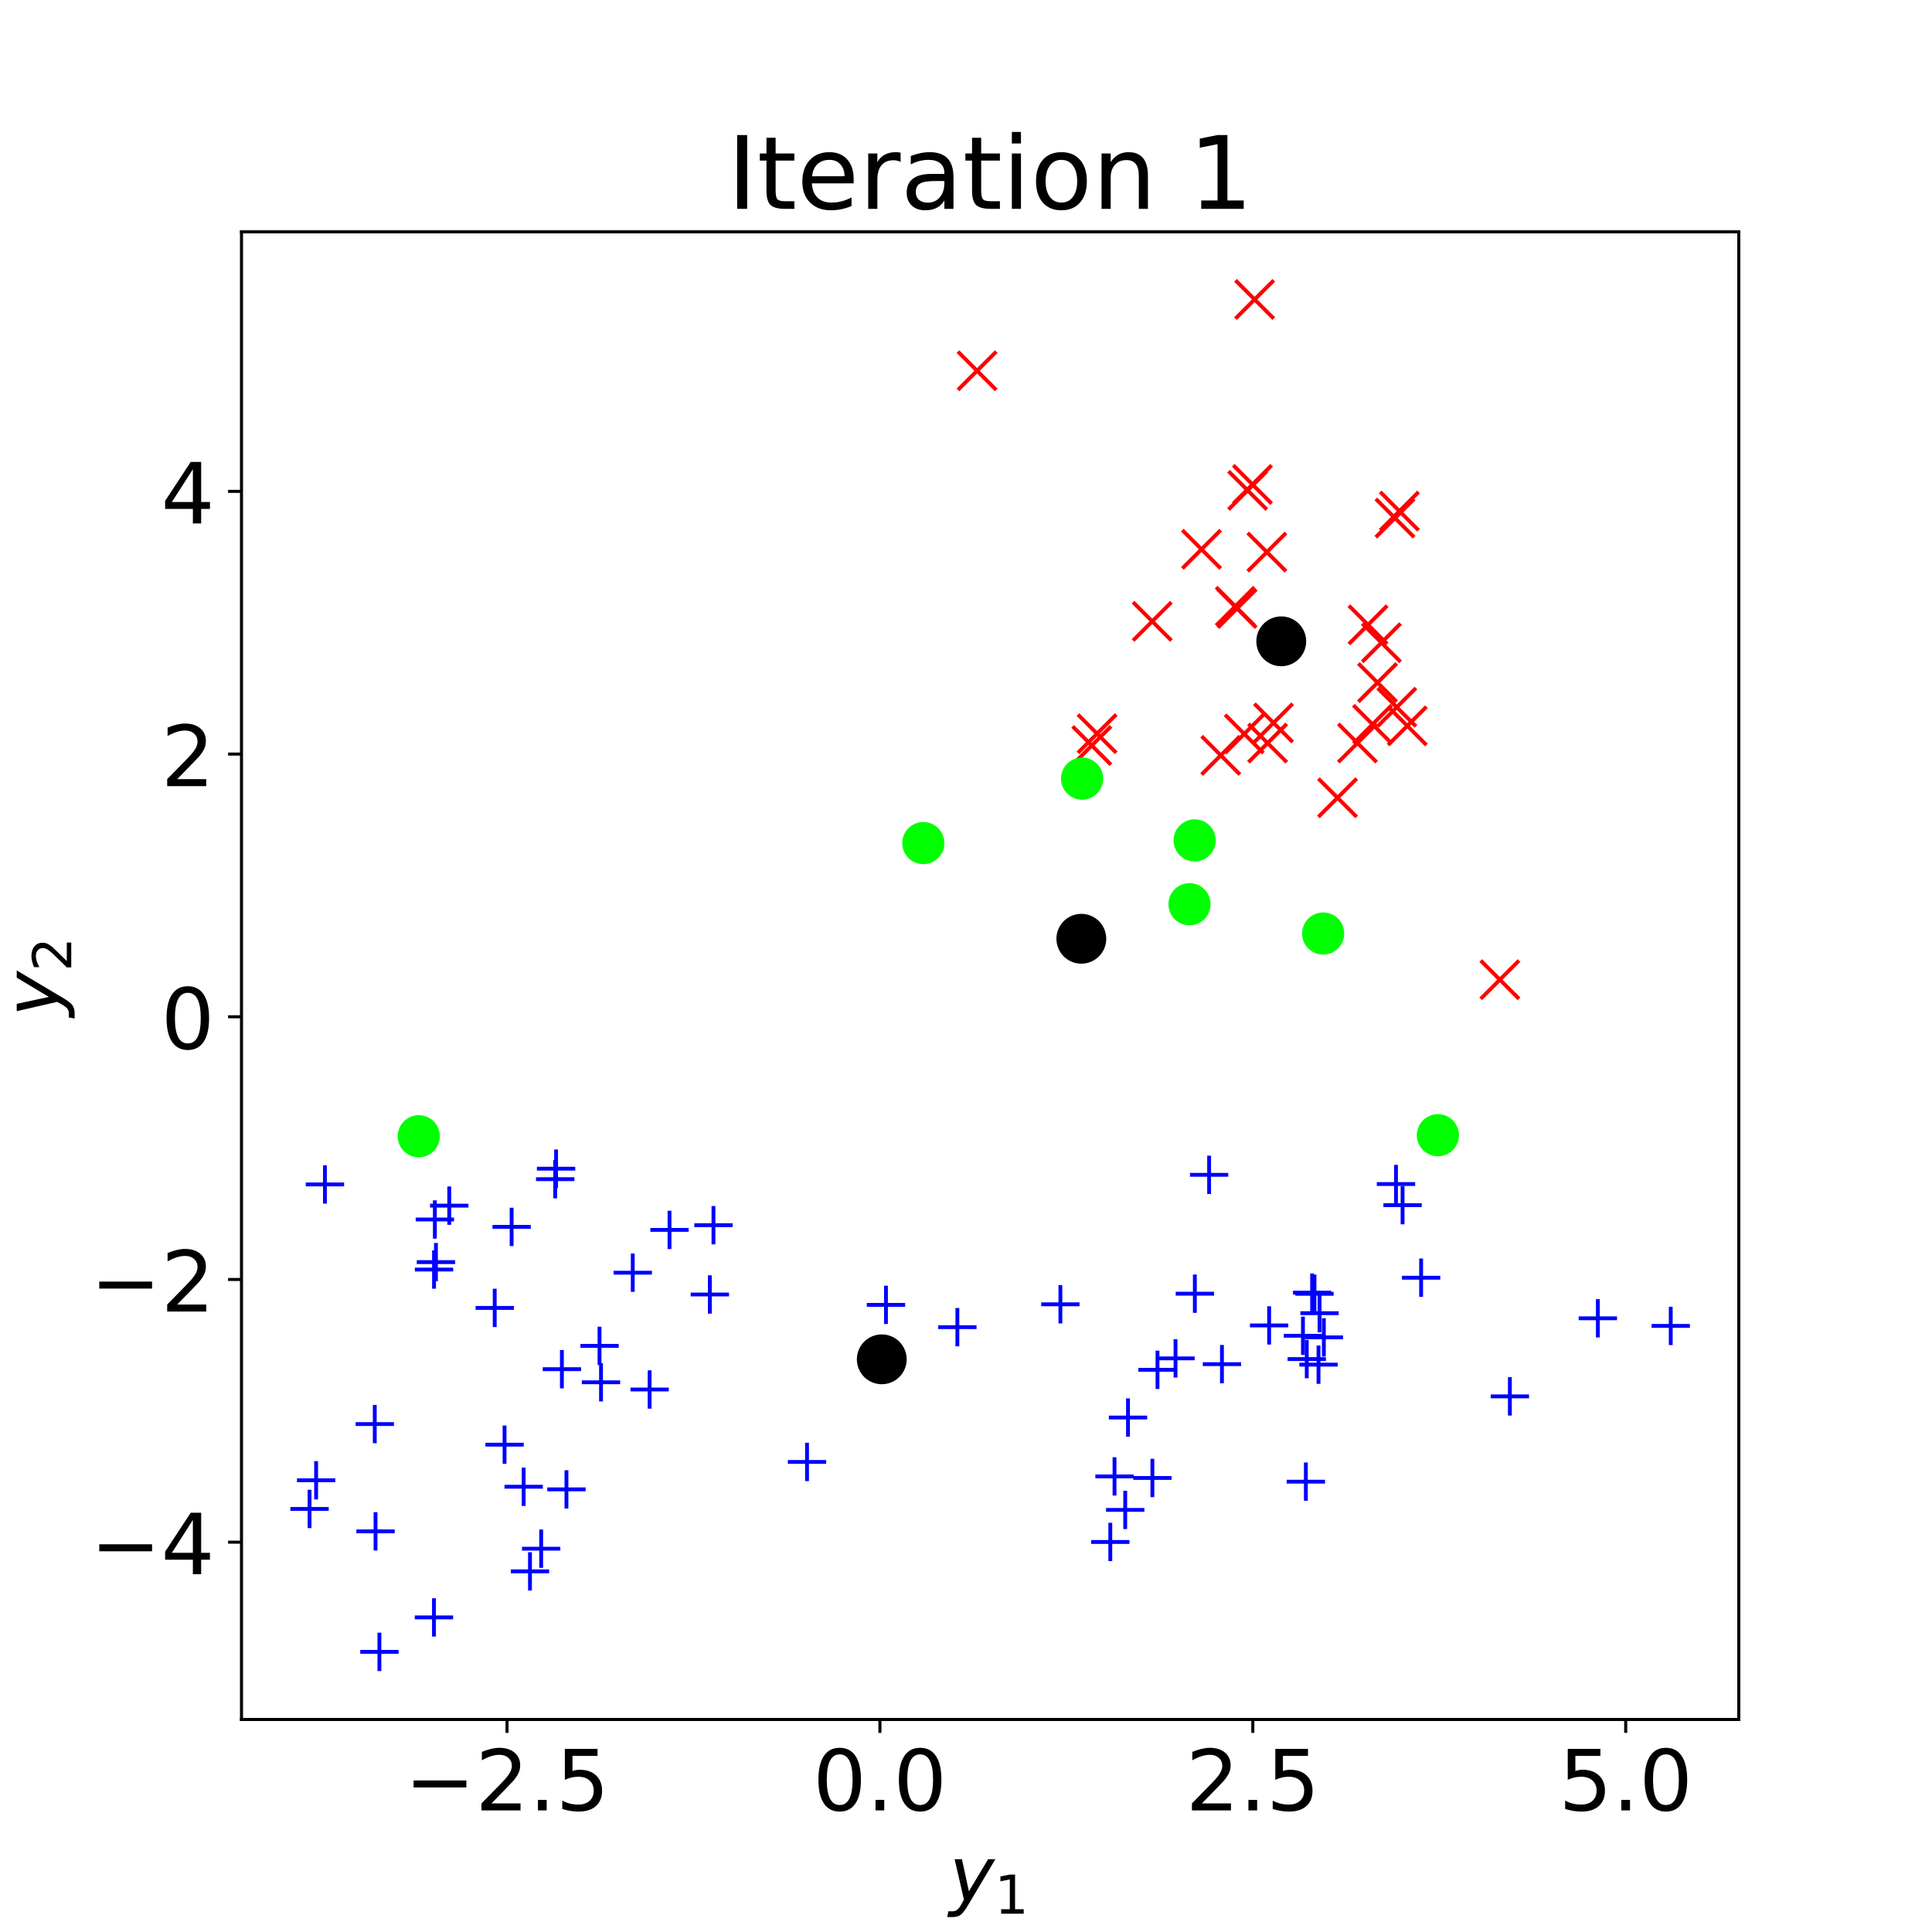
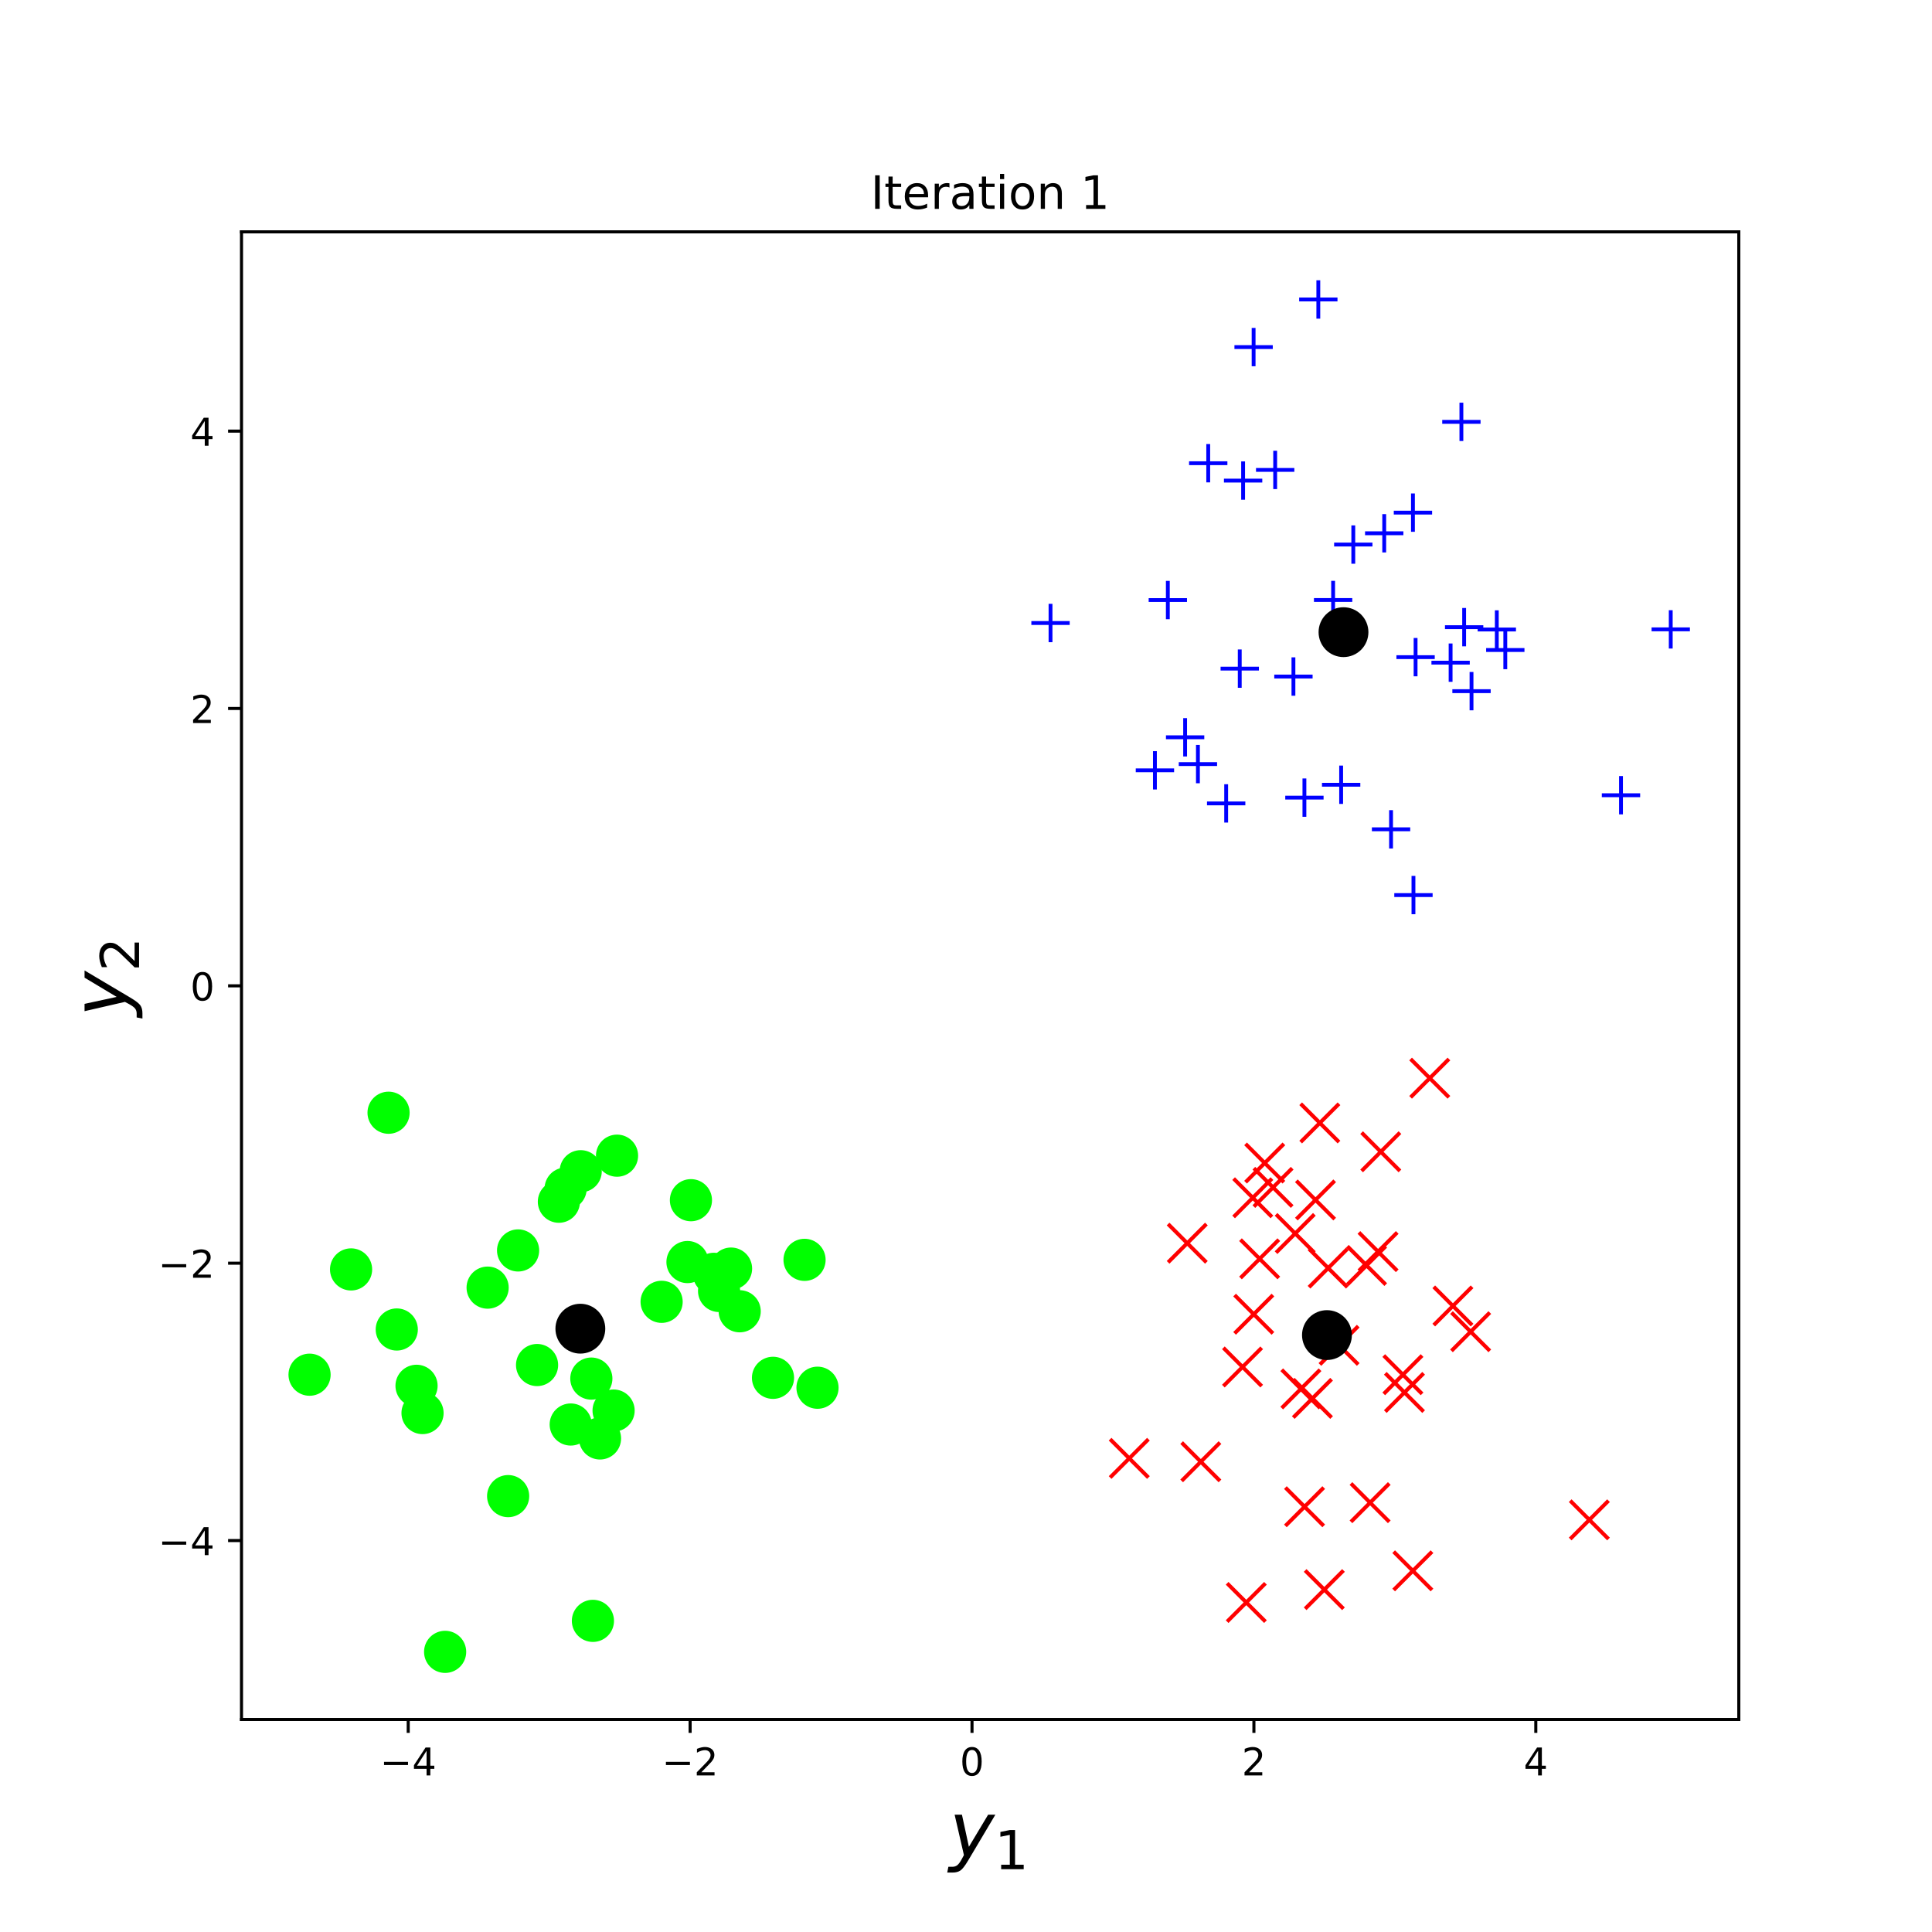
<svg xmlns="http://www.w3.org/2000/svg" xmlns:xlink="http://www.w3.org/1999/xlink" width="504pt" height="504pt" viewBox="0 0 504 504" version="1.1">
  <defs>
    <style type="text/css">*{stroke-linejoin: round; stroke-linecap: butt}</style>
  </defs>
  <g id="figure_1">
    <g id="patch_1">
      <path d="M 0 504  L 504 504  L 504 0  L 0 0  L 0 504  z " style="fill: none" />
    </g>
    <g id="axes_1">
      <g id="patch_2">
        <path d="M 63 448.56  L 453.6 448.56  L 453.6 60.48  L 63 60.48  L 63 448.56  z " style="fill: none" />
      </g>
      <g id="matplotlib.axis_1">
        <g id="xtick_1">
          <g id="line2d_1">
            <defs>
-               <path id="m97d12f0e7b" d="M 0 0  L 0 3.5  " style="stroke: #000000; stroke-width: 0.8" />
+               <path id="mcce4e4d93a" d="M 0 0  L 0 3.5  " style="stroke: #000000; stroke-width: 0.8" />
            </defs>
            <g>
-               <use xlink:href="#m97d12f0e7b" x="132.27" y="448.56" style="stroke: #000000; stroke-width: 0.8" />
+               <use xlink:href="#mcce4e4d93a" x="106.492" y="448.56" style="stroke: #000000; stroke-width: 0.8" />
            </g>
          </g>
          <g id="text_1">
-             <g transform="translate(105.5589 472.2766) scale(0.22 -0.22)">
+             <g transform="translate(99.12061 463.1584) scale(0.1 -0.1)">
              <defs>
                <path id="DejaVuSans-2212" d="M 678 2272  L 4684 2272  L 4684 1741  L 678 1741  L 678 2272  z " transform="scale(0.015625)" />
+                 <path id="DejaVuSans-34" d="M 2419 4116  L 825 1625  L 2419 1625  L 2419 4116  z M 2253 4666  L 3047 4666  L 3047 1625  L 3713 1625  L 3713 1100  L 3047 1100  L 3047 0  L 2419 0  L 2419 1100  L 313 1100  L 313 1709  L 2253 4666  z " transform="scale(0.015625)" />
+               </defs>
+               <use xlink:href="#DejaVuSans-2212" />
+               <use xlink:href="#DejaVuSans-34" x="83.789" />
+             </g>
+           </g>
+         </g>
+         <g id="xtick_2">
+           <g id="line2d_2">
+             <g>
+               <use xlink:href="#mcce4e4d93a" x="180.03" y="448.56" style="stroke: #000000; stroke-width: 0.8" />
+             </g>
+           </g>
+           <g id="text_2">
+             <g transform="translate(172.6587 463.1584) scale(0.1 -0.1)">
+               <defs>
                <path id="DejaVuSans-32" d="M 1228 531  L 3431 531  L 3431 0  L 469 0  L 469 531  Q 828 903 1448 1529  Q 2069 2156 2228 2338  Q 2531 2678 2651 2914  Q 2772 3150 2772 3378  Q 2772 3750 2511 3984  Q 2250 4219 1831 4219  Q 1534 4219 1204 4116  Q 875 4013 500 3803  L 500 4441  Q 881 4594 1212 4672  Q 1544 4750 1819 4750  Q 2544 4750 2975 4387  Q 3406 4025 3406 3419  Q 3406 3131 3298 2873  Q 3191 2616 2906 2266  Q 2828 2175 2409 1742  Q 1991 1309 1228 531  z " transform="scale(0.015625)" />
-                 <path id="DejaVuSans-2e" d="M 684 794  L 1344 794  L 1344 0  L 684 0  L 684 794  z " transform="scale(0.015625)" />
-                 <path id="DejaVuSans-35" d="M 691 4666  L 3169 4666  L 3169 4134  L 1269 4134  L 1269 2991  Q 1406 3038 1543 3061  Q 1681 3084 1819 3084  Q 2600 3084 3056 2656  Q 3513 2228 3513 1497  Q 3513 744 3044 326  Q 2575 -91 1722 -91  Q 1428 -91 1123 -41  Q 819 9 494 109  L 494 744  Q 775 591 1075 516  Q 1375 441 1709 441  Q 2250 441 2565 725  Q 2881 1009 2881 1497  Q 2881 1984 2565 2268  Q 2250 2553 1709 2553  Q 1456 2553 1204 2497  Q 953 2441 691 2322  L 691 4666  z " transform="scale(0.015625)" />
              </defs>
              <use xlink:href="#DejaVuSans-2212" />
              <use xlink:href="#DejaVuSans-32" x="83.789" />
-               <use xlink:href="#DejaVuSans-2e" x="147.412" />
-               <use xlink:href="#DejaVuSans-35" x="179.199" />
-             </g>
-           </g>
-         </g>
-         <g id="xtick_2">
-           <g id="line2d_2">
-             <g>
-               <use xlink:href="#m97d12f0e7b" x="229.545" y="448.56" style="stroke: #000000; stroke-width: 0.8" />
-             </g>
-           </g>
-           <g id="text_2">
-             <g transform="translate(212.052 472.2766) scale(0.22 -0.22)">
+             </g>
+           </g>
+         </g>
+         <g id="xtick_3">
+           <g id="line2d_3">
+             <g>
+               <use xlink:href="#mcce4e4d93a" x="253.568" y="448.56" style="stroke: #000000; stroke-width: 0.8" />
+             </g>
+           </g>
+           <g id="text_3">
+             <g transform="translate(250.3866 463.1584) scale(0.1 -0.1)">
              <defs>
                <path id="DejaVuSans-30" d="M 2034 4250  Q 1547 4250 1301 3770  Q 1056 3291 1056 2328  Q 1056 1369 1301 889  Q 1547 409 2034 409  Q 2525 409 2770 889  Q 3016 1369 3016 2328  Q 3016 3291 2770 3770  Q 2525 4250 2034 4250  z M 2034 4750  Q 2819 4750 3233 4129  Q 3647 3509 3647 2328  Q 3647 1150 3233 529  Q 2819 -91 2034 -91  Q 1250 -91 836 529  Q 422 1150 422 2328  Q 422 3509 836 4129  Q 1250 4750 2034 4750  z " transform="scale(0.015625)" />
              </defs>
              <use xlink:href="#DejaVuSans-30" />
-               <use xlink:href="#DejaVuSans-2e" x="63.623" />
-               <use xlink:href="#DejaVuSans-30" x="95.41" />
-             </g>
-           </g>
-         </g>
-         <g id="xtick_3">
-           <g id="line2d_3">
-             <g>
-               <use xlink:href="#m97d12f0e7b" x="326.821" y="448.56" style="stroke: #000000; stroke-width: 0.8" />
-             </g>
-           </g>
-           <g id="text_3">
-             <g transform="translate(309.3275 472.2766) scale(0.22 -0.22)">
-               <use xlink:href="#DejaVuSans-32" />
-               <use xlink:href="#DejaVuSans-2e" x="63.623" />
-               <use xlink:href="#DejaVuSans-35" x="95.41" />
            </g>
          </g>
        </g>
        <g id="xtick_4">
          <g id="line2d_4">
            <g>
-               <use xlink:href="#m97d12f0e7b" x="424.096" y="448.56" style="stroke: #000000; stroke-width: 0.8" />
+               <use xlink:href="#mcce4e4d93a" x="327.106" y="448.56" style="stroke: #000000; stroke-width: 0.8" />
            </g>
          </g>
          <g id="text_4">
-             <g transform="translate(406.603 472.2766) scale(0.22 -0.22)">
-               <use xlink:href="#DejaVuSans-35" />
-               <use xlink:href="#DejaVuSans-2e" x="63.623" />
-               <use xlink:href="#DejaVuSans-30" x="95.41" />
-             </g>
-           </g>
-         </g>
-         <g id="text_5">
-           <g transform="translate(247.6 496.0081) scale(0.2 -0.2)">
+             <g transform="translate(323.9247 463.1584) scale(0.1 -0.1)">
+               <use xlink:href="#DejaVuSans-32" />
+             </g>
+           </g>
+         </g>
+         <g id="xtick_5">
+           <g id="line2d_5">
+             <g>
+               <use xlink:href="#mcce4e4d93a" x="400.644" y="448.56" style="stroke: #000000; stroke-width: 0.8" />
+             </g>
+           </g>
+           <g id="text_5">
+             <g transform="translate(397.4627 463.1584) scale(0.1 -0.1)">
+               <use xlink:href="#DejaVuSans-34" />
+             </g>
+           </g>
+         </g>
+         <g id="text_6">
+           <g transform="translate(247.6 484.3944) scale(0.2 -0.2)">
            <defs>
              <path id="DejaVuSans-Oblique-79" d="M 1588 -325  Q 1188 -997 936 -1164  Q 684 -1331 294 -1331  L -159 -1331  L -63 -850  L 269 -850  Q 509 -850 678 -719  Q 847 -588 1056 -206  L 1234 128  L 459 3500  L 1069 3500  L 1650 819  L 3256 3500  L 3859 3500  L 1588 -325  z " transform="scale(0.015625)" />
              <path id="DejaVuSans-31" d="M 794 531  L 1825 531  L 1825 4091  L 703 3866  L 703 4441  L 1819 4666  L 2450 4666  L 2450 531  L 3481 531  L 3481 0  L 794 0  L 794 531  z " transform="scale(0.015625)" />
            </defs>
            <use xlink:href="#DejaVuSans-Oblique-79" transform="translate(0 0.3125)" />
            <use xlink:href="#DejaVuSans-31" transform="translate(59.17969 -16.09375) scale(0.7)" />
          </g>
        </g>
      </g>
      <g id="matplotlib.axis_2">
        <g id="ytick_1">
-           <g id="line2d_5">
+           <g id="line2d_6">
            <defs>
-               <path id="m669b998051" d="M 0 0  L -3.5 0  " style="stroke: #000000; stroke-width: 0.8" />
+               <path id="m4971868cb0" d="M 0 0  L -3.5 0  " style="stroke: #000000; stroke-width: 0.8" />
            </defs>
            <g>
-               <use xlink:href="#m669b998051" x="63" y="402.308" style="stroke: #000000; stroke-width: 0.8" />
-             </g>
-           </g>
-           <g id="text_6">
-             <g transform="translate(23.56719 410.6658) scale(0.22 -0.22)">
-               <defs>
-                 <path id="DejaVuSans-34" d="M 2419 4116  L 825 1625  L 2419 1625  L 2419 4116  z M 2253 4666  L 3047 4666  L 3047 1625  L 3713 1625  L 3713 1100  L 3047 1100  L 3047 0  L 2419 0  L 2419 1100  L 313 1100  L 313 1709  L 2253 4666  z " transform="scale(0.015625)" />
-               </defs>
+               <use xlink:href="#m4971868cb0" x="63" y="401.885" style="stroke: #000000; stroke-width: 0.8" />
+             </g>
+           </g>
+           <g id="text_7">
+             <g transform="translate(41.25781 405.6845) scale(0.1 -0.1)">
              <use xlink:href="#DejaVuSans-2212" />
              <use xlink:href="#DejaVuSans-34" x="83.789" />
            </g>
          </g>
        </g>
        <g id="ytick_2">
-           <g id="line2d_6">
-             <g>
-               <use xlink:href="#m669b998051" x="63" y="333.777" style="stroke: #000000; stroke-width: 0.8" />
-             </g>
-           </g>
-           <g id="text_7">
-             <g transform="translate(23.56719 342.1357) scale(0.22 -0.22)">
+           <g id="line2d_7">
+             <g>
+               <use xlink:href="#m4971868cb0" x="63" y="329.53" style="stroke: #000000; stroke-width: 0.8" />
+             </g>
+           </g>
+           <g id="text_8">
+             <g transform="translate(41.25781 333.3295) scale(0.1 -0.1)">
              <use xlink:href="#DejaVuSans-2212" />
              <use xlink:href="#DejaVuSans-32" x="83.789" />
            </g>
          </g>
        </g>
        <g id="ytick_3">
-           <g id="line2d_7">
-             <g>
-               <use xlink:href="#m669b998051" x="63" y="265.247" style="stroke: #000000; stroke-width: 0.8" />
-             </g>
-           </g>
-           <g id="text_8">
-             <g transform="translate(42.0025 273.6055) scale(0.22 -0.22)">
+           <g id="line2d_8">
+             <g>
+               <use xlink:href="#m4971868cb0" x="63" y="257.175" style="stroke: #000000; stroke-width: 0.8" />
+             </g>
+           </g>
+           <g id="text_9">
+             <g transform="translate(49.6375 260.9744) scale(0.1 -0.1)">
              <use xlink:href="#DejaVuSans-30" />
            </g>
          </g>
        </g>
        <g id="ytick_4">
-           <g id="line2d_8">
-             <g>
-               <use xlink:href="#m669b998051" x="63" y="196.717" style="stroke: #000000; stroke-width: 0.8" />
-             </g>
-           </g>
-           <g id="text_9">
-             <g transform="translate(42.0025 205.0753) scale(0.22 -0.22)">
+           <g id="line2d_9">
+             <g>
+               <use xlink:href="#m4971868cb0" x="63" y="184.82" style="stroke: #000000; stroke-width: 0.8" />
+             </g>
+           </g>
+           <g id="text_10">
+             <g transform="translate(49.6375 188.6193) scale(0.1 -0.1)">
              <use xlink:href="#DejaVuSans-32" />
            </g>
          </g>
        </g>
        <g id="ytick_5">
-           <g id="line2d_9">
-             <g>
-               <use xlink:href="#m669b998051" x="63" y="128.187" style="stroke: #000000; stroke-width: 0.8" />
-             </g>
-           </g>
-           <g id="text_10">
-             <g transform="translate(42.0025 136.5451) scale(0.22 -0.22)">
+           <g id="line2d_10">
+             <g>
+               <use xlink:href="#m4971868cb0" x="63" y="112.465" style="stroke: #000000; stroke-width: 0.8" />
+             </g>
+           </g>
+           <g id="text_11">
+             <g transform="translate(49.6375 116.2642) scale(0.1 -0.1)">
              <use xlink:href="#DejaVuSans-34" />
            </g>
          </g>
        </g>
-         <g id="text_11">
-           <g transform="translate(15.36719 265.22) rotate(-90) scale(0.2 -0.2)">
+         <g id="text_12">
+           <g transform="translate(33.05781 265.22) rotate(-90) scale(0.2 -0.2)">
            <use xlink:href="#DejaVuSans-Oblique-79" transform="translate(0 0.3125)" />
            <use xlink:href="#DejaVuSans-32" transform="translate(59.17969 -16.09375) scale(0.7)" />
          </g>
        </g>
      </g>
-       <g id="line2d_10">
-         <defs>
-           <path id="mf53e0ed560" d="M -5 5  L 5 -5  M -5 -5  L 5 5  " style="stroke: #ff0000" />
-         </defs>
-         <g clip-path="url(#p66d4f8794f)">
-           <use xlink:href="#mf53e0ed560" x="318.463" y="197.049" style="fill: #ff0000; stroke: #ff0000" />
-           <use xlink:href="#mf53e0ed560" x="356.879" y="162.999" style="fill: #ff0000; stroke: #ff0000" />
-           <use xlink:href="#mf53e0ed560" x="284.814" y="194.484" style="fill: #ff0000; stroke: #ff0000" />
-           <use xlink:href="#mf53e0ed560" x="286.198" y="191.396" style="fill: #ff0000; stroke: #ff0000" />
-           <use xlink:href="#mf53e0ed560" x="359.356" y="178.076" style="fill: #ff0000; stroke: #ff0000" />
-           <use xlink:href="#mf53e0ed560" x="330.485" y="144.023" style="fill: #ff0000; stroke: #ff0000" />
-           <use xlink:href="#mf53e0ed560" x="322.719" y="158.737" style="fill: #ff0000; stroke: #ff0000" />
-           <use xlink:href="#mf53e0ed560" x="364.378" y="184.489" style="fill: #ff0000; stroke: #ff0000" />
-           <use xlink:href="#mf53e0ed560" x="358.052" y="188.967" style="fill: #ff0000; stroke: #ff0000" />
-           <use xlink:href="#mf53e0ed560" x="360.37" y="167.666" style="fill: #ff0000; stroke: #ff0000" />
-           <use xlink:href="#mf53e0ed560" x="322.243" y="158.167" style="fill: #ff0000; stroke: #ff0000" />
-           <use xlink:href="#mf53e0ed560" x="365.061" y="133.333" style="fill: #ff0000; stroke: #ff0000" />
-           <use xlink:href="#mf53e0ed560" x="330.679" y="193.844" style="fill: #ff0000; stroke: #ff0000" />
-           <use xlink:href="#mf53e0ed560" x="326.725" y="126.376" style="fill: #ff0000; stroke: #ff0000" />
-           <use xlink:href="#mf53e0ed560" x="313.434" y="143.299" style="fill: #ff0000; stroke: #ff0000" />
-           <use xlink:href="#mf53e0ed560" x="300.586" y="162.092" style="fill: #ff0000; stroke: #ff0000" />
-           <use xlink:href="#mf53e0ed560" x="324.589" y="191.451" style="fill: #ff0000; stroke: #ff0000" />
-           <use xlink:href="#mf53e0ed560" x="348.923" y="208.111" style="fill: #ff0000; stroke: #ff0000" />
-           <use xlink:href="#mf53e0ed560" x="354.122" y="193.831" style="fill: #ff0000; stroke: #ff0000" />
-           <use xlink:href="#mf53e0ed560" x="327.291" y="78.12" style="fill: #ff0000; stroke: #ff0000" />
-           <use xlink:href="#mf53e0ed560" x="325.473" y="127.928" style="fill: #ff0000; stroke: #ff0000" />
-           <use xlink:href="#mf53e0ed560" x="332.223" y="188.58" style="fill: #ff0000; stroke: #ff0000" />
-           <use xlink:href="#mf53e0ed560" x="367.116" y="189.36" style="fill: #ff0000; stroke: #ff0000" />
-           <use xlink:href="#mf53e0ed560" x="254.895" y="96.731" style="fill: #ff0000; stroke: #ff0000" />
-           <use xlink:href="#mf53e0ed560" x="363.904" y="135.144" style="fill: #ff0000; stroke: #ff0000" />
-           <use xlink:href="#mf53e0ed560" x="391.27" y="255.572" style="fill: #ff0000; stroke: #ff0000" />
-         </g>
-       </g>
      <g id="line2d_11">
        <defs>
-           <path id="m5ec6a27084" d="M 0 5  C 1.326 5 2.598 4.473 3.536 3.536  C 4.473 2.598 5 1.326 5 0  C 5 -1.326 4.473 -2.598 3.536 -3.536  C 2.598 -4.473 1.326 -5 0 -5  C -1.326 -5 -2.598 -4.473 -3.536 -3.536  C -4.473 -2.598 -5 -1.326 -5 0  C -5 1.326 -4.473 2.598 -3.536 3.536  C -2.598 4.473 -1.326 5 0 5  z " style="stroke: #00ff00" />
+           <path id="m0f89c8d850" d="M -5 5  L 5 -5  M -5 -5  L 5 5  " style="stroke: #ff0000" />
        </defs>
-         <g clip-path="url(#p66d4f8794f)">
-           <use xlink:href="#m5ec6a27084" x="240.861" y="219.935" style="fill: #00ff00; stroke: #00ff00" />
-           <use xlink:href="#m5ec6a27084" x="282.285" y="203.123" style="fill: #00ff00; stroke: #00ff00" />
-           <use xlink:href="#m5ec6a27084" x="311.647" y="219.236" style="fill: #00ff00; stroke: #00ff00" />
-           <use xlink:href="#m5ec6a27084" x="310.309" y="235.885" style="fill: #00ff00; stroke: #00ff00" />
-           <use xlink:href="#m5ec6a27084" x="345.171" y="243.53" style="fill: #00ff00; stroke: #00ff00" />
-           <use xlink:href="#m5ec6a27084" x="109.244" y="296.411" style="fill: #00ff00; stroke: #00ff00" />
-           <use xlink:href="#m5ec6a27084" x="375.102" y="296.145" style="fill: #00ff00; stroke: #00ff00" />
+         <g clip-path="url(#pffaa8b0728)">
+           <use xlink:href="#m0f89c8d850" x="343.177" y="313.03" style="fill: #ff0000; stroke: #ff0000" />
+           <use xlink:href="#m0f89c8d850" x="329.929" y="303.399" style="fill: #ff0000; stroke: #ff0000" />
+           <use xlink:href="#m0f89c8d850" x="359.493" y="326.508" style="fill: #ff0000; stroke: #ff0000" />
+           <use xlink:href="#m0f89c8d850" x="326.811" y="312.461" style="fill: #ff0000; stroke: #ff0000" />
+           <use xlink:href="#m0f89c8d850" x="327.068" y="342.84" style="fill: #ff0000; stroke: #ff0000" />
+           <use xlink:href="#m0f89c8d850" x="349.322" y="350.949" style="fill: #ff0000; stroke: #ff0000" />
+           <use xlink:href="#m0f89c8d850" x="328.606" y="328.388" style="fill: #ff0000; stroke: #ff0000" />
+           <use xlink:href="#m0f89c8d850" x="372.982" y="281.261" style="fill: #ff0000; stroke: #ff0000" />
+           <use xlink:href="#m0f89c8d850" x="342.373" y="364.794" style="fill: #ff0000; stroke: #ff0000" />
+           <use xlink:href="#m0f89c8d850" x="357.422" y="392.001" style="fill: #ff0000; stroke: #ff0000" />
+           <use xlink:href="#m0f89c8d850" x="294.593" y="380.44" style="fill: #ff0000; stroke: #ff0000" />
+           <use xlink:href="#m0f89c8d850" x="337.881" y="321.783" style="fill: #ff0000; stroke: #ff0000" />
+           <use xlink:href="#m0f89c8d850" x="366.382" y="363.246" style="fill: #ff0000; stroke: #ff0000" />
+           <use xlink:href="#m0f89c8d850" x="313.257" y="381.326" style="fill: #ff0000; stroke: #ff0000" />
+           <use xlink:href="#m0f89c8d850" x="339.362" y="362.32" style="fill: #ff0000; stroke: #ff0000" />
+           <use xlink:href="#m0f89c8d850" x="325.119" y="418.034" style="fill: #ff0000; stroke: #ff0000" />
+           <use xlink:href="#m0f89c8d850" x="345.472" y="414.684" style="fill: #ff0000; stroke: #ff0000" />
+           <use xlink:href="#m0f89c8d850" x="309.716" y="324.311" style="fill: #ff0000; stroke: #ff0000" />
+           <use xlink:href="#m0f89c8d850" x="332.092" y="309.755" style="fill: #ff0000; stroke: #ff0000" />
+           <use xlink:href="#m0f89c8d850" x="344.304" y="292.938" style="fill: #ff0000; stroke: #ff0000" />
+           <use xlink:href="#m0f89c8d850" x="346.483" y="330.8" style="fill: #ff0000; stroke: #ff0000" />
+           <use xlink:href="#m0f89c8d850" x="324.14" y="356.599" style="fill: #ff0000; stroke: #ff0000" />
+           <use xlink:href="#m0f89c8d850" x="368.564" y="409.783" style="fill: #ff0000; stroke: #ff0000" />
+           <use xlink:href="#m0f89c8d850" x="383.646" y="347.402" style="fill: #ff0000; stroke: #ff0000" />
+           <use xlink:href="#m0f89c8d850" x="414.615" y="396.48" style="fill: #ff0000; stroke: #ff0000" />
+           <use xlink:href="#m0f89c8d850" x="356.493" y="330.116" style="fill: #ff0000; stroke: #ff0000" />
+           <use xlink:href="#m0f89c8d850" x="340.318" y="393.059" style="fill: #ff0000; stroke: #ff0000" />
+           <use xlink:href="#m0f89c8d850" x="365.976" y="358.621" style="fill: #ff0000; stroke: #ff0000" />
+           <use xlink:href="#m0f89c8d850" x="360.205" y="300.464" style="fill: #ff0000; stroke: #ff0000" />
+           <use xlink:href="#m0f89c8d850" x="379.021" y="340.682" style="fill: #ff0000; stroke: #ff0000" />
        </g>
      </g>
      <g id="line2d_12">
        <defs>
-           <path id="me3380a26dc" d="M -5 0  L 5 0  M 0 5  L 0 -5  " style="stroke: #0000ff" />
+           <path id="mdd913043ce" d="M 0 5  C 1.326 5 2.598 4.473 3.536 3.536  C 4.473 2.598 5 1.326 5 0  C 5 -1.326 4.473 -2.598 3.536 -3.536  C 2.598 -4.473 1.326 -5 0 -5  C -1.326 -5 -2.598 -4.473 -3.536 -3.536  C -4.473 -2.598 -5 -1.326 -5 0  C -5 1.326 -4.473 2.598 -3.536 3.536  C -2.598 4.473 -1.326 5 0 5  z " style="stroke: #00ff00" />
        </defs>
-         <g clip-path="url(#p66d4f8794f)">
-           <use xlink:href="#me3380a26dc" x="141.175" y="404.009" style="fill: #0000ff; stroke: #0000ff" />
-           <use xlink:href="#me3380a26dc" x="185.18" y="337.697" style="fill: #0000ff; stroke: #0000ff" />
-           <use xlink:href="#me3380a26dc" x="82.467" y="386.156" style="fill: #0000ff; stroke: #0000ff" />
-           <use xlink:href="#me3380a26dc" x="113.224" y="331.185" style="fill: #0000ff; stroke: #0000ff" />
-           <use xlink:href="#me3380a26dc" x="174.656" y="320.843" style="fill: #0000ff; stroke: #0000ff" />
-           <use xlink:href="#me3380a26dc" x="113.443" y="318.122" style="fill: #0000ff; stroke: #0000ff" />
-           <use xlink:href="#me3380a26dc" x="145.065" y="304.87" style="fill: #0000ff; stroke: #0000ff" />
-           <use xlink:href="#me3380a26dc" x="165.065" y="332.01" style="fill: #0000ff; stroke: #0000ff" />
-           <use xlink:href="#me3380a26dc" x="131.624" y="376.873" style="fill: #0000ff; stroke: #0000ff" />
-           <use xlink:href="#me3380a26dc" x="133.468" y="320.054" style="fill: #0000ff; stroke: #0000ff" />
-           <use xlink:href="#me3380a26dc" x="156.788" y="360.593" style="fill: #0000ff; stroke: #0000ff" />
-           <use xlink:href="#me3380a26dc" x="80.755" y="393.636" style="fill: #0000ff; stroke: #0000ff" />
-           <use xlink:href="#me3380a26dc" x="136.605" y="387.845" style="fill: #0000ff; stroke: #0000ff" />
-           <use xlink:href="#me3380a26dc" x="129.058" y="341.194" style="fill: #0000ff; stroke: #0000ff" />
-           <use xlink:href="#me3380a26dc" x="156.4" y="351.098" style="fill: #0000ff; stroke: #0000ff" />
-           <use xlink:href="#me3380a26dc" x="144.836" y="307.607" style="fill: #0000ff; stroke: #0000ff" />
-           <use xlink:href="#me3380a26dc" x="138.257" y="409.915" style="fill: #0000ff; stroke: #0000ff" />
-           <use xlink:href="#me3380a26dc" x="113.722" y="329.248" style="fill: #0000ff; stroke: #0000ff" />
-           <use xlink:href="#me3380a26dc" x="169.467" y="362.473" style="fill: #0000ff; stroke: #0000ff" />
-           <use xlink:href="#me3380a26dc" x="117.195" y="314.515" style="fill: #0000ff; stroke: #0000ff" />
-           <use xlink:href="#me3380a26dc" x="97.968" y="399.483" style="fill: #0000ff; stroke: #0000ff" />
-           <use xlink:href="#me3380a26dc" x="147.769" y="388.531" style="fill: #0000ff; stroke: #0000ff" />
-           <use xlink:href="#me3380a26dc" x="84.766" y="308.981" style="fill: #0000ff; stroke: #0000ff" />
-           <use xlink:href="#me3380a26dc" x="186.12" y="319.612" style="fill: #0000ff; stroke: #0000ff" />
-           <use xlink:href="#me3380a26dc" x="113.206" y="421.93" style="fill: #0000ff; stroke: #0000ff" />
-           <use xlink:href="#me3380a26dc" x="146.58" y="357.177" style="fill: #0000ff; stroke: #0000ff" />
-           <use xlink:href="#me3380a26dc" x="98.978" y="430.92" style="fill: #0000ff; stroke: #0000ff" />
-           <use xlink:href="#me3380a26dc" x="210.529" y="381.37" style="fill: #0000ff; stroke: #0000ff" />
-           <use xlink:href="#me3380a26dc" x="97.764" y="371.492" style="fill: #0000ff; stroke: #0000ff" />
-           <use xlink:href="#me3380a26dc" x="249.75" y="346.211" style="fill: #0000ff; stroke: #0000ff" />
-           <use xlink:href="#me3380a26dc" x="306.659" y="354.361" style="fill: #0000ff; stroke: #0000ff" />
-           <use xlink:href="#me3380a26dc" x="231.122" y="340.399" style="fill: #0000ff; stroke: #0000ff" />
-           <use xlink:href="#me3380a26dc" x="293.536" y="393.883" style="fill: #0000ff; stroke: #0000ff" />
-           <use xlink:href="#me3380a26dc" x="290.742" y="385.154" style="fill: #0000ff; stroke: #0000ff" />
-           <use xlink:href="#me3380a26dc" x="300.623" y="385.553" style="fill: #0000ff; stroke: #0000ff" />
-           <use xlink:href="#me3380a26dc" x="276.621" y="340.253" style="fill: #0000ff; stroke: #0000ff" />
-           <use xlink:href="#me3380a26dc" x="318.768" y="355.867" style="fill: #0000ff; stroke: #0000ff" />
-           <use xlink:href="#me3380a26dc" x="345.355" y="348.877" style="fill: #0000ff; stroke: #0000ff" />
-           <use xlink:href="#me3380a26dc" x="370.727" y="333.317" style="fill: #0000ff; stroke: #0000ff" />
-           <use xlink:href="#me3380a26dc" x="435.845" y="345.886" style="fill: #0000ff; stroke: #0000ff" />
-           <use xlink:href="#me3380a26dc" x="315.422" y="306.473" style="fill: #0000ff; stroke: #0000ff" />
-           <use xlink:href="#me3380a26dc" x="344.233" y="342.567" style="fill: #0000ff; stroke: #0000ff" />
-           <use xlink:href="#me3380a26dc" x="331.077" y="345.763" style="fill: #0000ff; stroke: #0000ff" />
-           <use xlink:href="#me3380a26dc" x="339.901" y="348.462" style="fill: #0000ff; stroke: #0000ff" />
-           <use xlink:href="#me3380a26dc" x="364.173" y="308.875" style="fill: #0000ff; stroke: #0000ff" />
-           <use xlink:href="#me3380a26dc" x="393.88" y="364.271" style="fill: #0000ff; stroke: #0000ff" />
-           <use xlink:href="#me3380a26dc" x="365.888" y="314.385" style="fill: #0000ff; stroke: #0000ff" />
-           <use xlink:href="#me3380a26dc" x="311.7" y="337.483" style="fill: #0000ff; stroke: #0000ff" />
-           <use xlink:href="#me3380a26dc" x="342.293" y="337.216" style="fill: #0000ff; stroke: #0000ff" />
-           <use xlink:href="#me3380a26dc" x="289.64" y="402.251" style="fill: #0000ff; stroke: #0000ff" />
-           <use xlink:href="#me3380a26dc" x="340.893" y="354.541" style="fill: #0000ff; stroke: #0000ff" />
-           <use xlink:href="#me3380a26dc" x="301.957" y="357.344" style="fill: #0000ff; stroke: #0000ff" />
-           <use xlink:href="#me3380a26dc" x="342.908" y="337.512" style="fill: #0000ff; stroke: #0000ff" />
-           <use xlink:href="#me3380a26dc" x="340.661" y="386.525" style="fill: #0000ff; stroke: #0000ff" />
-           <use xlink:href="#me3380a26dc" x="343.959" y="355.994" style="fill: #0000ff; stroke: #0000ff" />
-           <use xlink:href="#me3380a26dc" x="294.262" y="369.79" style="fill: #0000ff; stroke: #0000ff" />
-           <use xlink:href="#me3380a26dc" x="416.831" y="343.904" style="fill: #0000ff; stroke: #0000ff" />
+         <g clip-path="url(#pffaa8b0728)">
+           <use xlink:href="#mdd913043ce" x="154.262" y="359.632" style="fill: #00ff00; stroke: #00ff00" />
+           <use xlink:href="#mdd913043ce" x="91.585" y="331.153" style="fill: #00ff00; stroke: #00ff00" />
+           <use xlink:href="#mdd913043ce" x="172.596" y="339.605" style="fill: #00ff00; stroke: #00ff00" />
+           <use xlink:href="#mdd913043ce" x="156.524" y="375.246" style="fill: #00ff00; stroke: #00ff00" />
+           <use xlink:href="#mdd913043ce" x="132.558" y="390.291" style="fill: #00ff00; stroke: #00ff00" />
+           <use xlink:href="#mdd913043ce" x="186.228" y="332.3" style="fill: #00ff00; stroke: #00ff00" />
+           <use xlink:href="#mdd913043ce" x="135.153" y="326.203" style="fill: #00ff00; stroke: #00ff00" />
+           <use xlink:href="#mdd913043ce" x="116.121" y="430.92" style="fill: #00ff00; stroke: #00ff00" />
+           <use xlink:href="#mdd913043ce" x="140.105" y="356.097" style="fill: #00ff00; stroke: #00ff00" />
+           <use xlink:href="#mdd913043ce" x="127.206" y="335.903" style="fill: #00ff00; stroke: #00ff00" />
+           <use xlink:href="#mdd913043ce" x="187.585" y="336.776" style="fill: #00ff00; stroke: #00ff00" />
+           <use xlink:href="#mdd913043ce" x="190.708" y="330.936" style="fill: #00ff00; stroke: #00ff00" />
+           <use xlink:href="#mdd913043ce" x="108.662" y="361.513" style="fill: #00ff00; stroke: #00ff00" />
+           <use xlink:href="#mdd913043ce" x="154.675" y="422.833" style="fill: #00ff00; stroke: #00ff00" />
+           <use xlink:href="#mdd913043ce" x="103.505" y="346.824" style="fill: #00ff00; stroke: #00ff00" />
+           <use xlink:href="#mdd913043ce" x="147.558" y="310.069" style="fill: #00ff00; stroke: #00ff00" />
+           <use xlink:href="#mdd913043ce" x="160.965" y="301.48" style="fill: #00ff00; stroke: #00ff00" />
+           <use xlink:href="#mdd913043ce" x="201.651" y="359.432" style="fill: #00ff00; stroke: #00ff00" />
+           <use xlink:href="#mdd913043ce" x="213.26" y="362.015" style="fill: #00ff00; stroke: #00ff00" />
+           <use xlink:href="#mdd913043ce" x="209.882" y="328.657" style="fill: #00ff00; stroke: #00ff00" />
+           <use xlink:href="#mdd913043ce" x="179.343" y="329.232" style="fill: #00ff00; stroke: #00ff00" />
+           <use xlink:href="#mdd913043ce" x="192.962" y="342.072" style="fill: #00ff00; stroke: #00ff00" />
+           <use xlink:href="#mdd913043ce" x="160.067" y="367.972" style="fill: #00ff00; stroke: #00ff00" />
+           <use xlink:href="#mdd913043ce" x="101.364" y="290.277" style="fill: #00ff00; stroke: #00ff00" />
+           <use xlink:href="#mdd913043ce" x="148.883" y="371.611" style="fill: #00ff00; stroke: #00ff00" />
+           <use xlink:href="#mdd913043ce" x="180.244" y="313.095" style="fill: #00ff00; stroke: #00ff00" />
+           <use xlink:href="#mdd913043ce" x="110.226" y="368.623" style="fill: #00ff00; stroke: #00ff00" />
+           <use xlink:href="#mdd913043ce" x="145.796" y="313.492" style="fill: #00ff00; stroke: #00ff00" />
+           <use xlink:href="#mdd913043ce" x="151.489" y="305.539" style="fill: #00ff00; stroke: #00ff00" />
+           <use xlink:href="#mdd913043ce" x="80.755" y="358.617" style="fill: #00ff00; stroke: #00ff00" />
        </g>
      </g>
      <g id="line2d_13">
        <defs>
-           <path id="m19d412cb2f" d="M 0 6  C 1.591 6 3.117 5.368 4.243 4.243  C 5.368 3.117 6 1.591 6 0  C 6 -1.591 5.368 -3.117 4.243 -4.243  C 3.117 -5.368 1.591 -6 0 -6  C -1.591 -6 -3.117 -5.368 -4.243 -4.243  C -5.368 -3.117 -6 -1.591 -6 0  C -6 1.591 -5.368 3.117 -4.243 4.243  C -3.117 5.368 -1.591 6 0 6  z " style="stroke: #000000" />
+           <path id="m8bbdee22ca" d="M -5 0  L 5 0  M 0 5  L 0 -5  " style="stroke: #0000ff" />
        </defs>
-         <g clip-path="url(#p66d4f8794f)">
-           <use xlink:href="#m19d412cb2f" x="334.24" y="167.301" style="stroke: #000000" />
-           <use xlink:href="#m19d412cb2f" x="282.089" y="244.895" style="stroke: #000000" />
-           <use xlink:href="#m19d412cb2f" x="230.027" y="354.606" style="stroke: #000000" />
+         <g clip-path="url(#pffaa8b0728)">
+           <use xlink:href="#m8bbdee22ca" x="301.286" y="200.956" style="fill: #0000ff; stroke: #0000ff" />
+           <use xlink:href="#m8bbdee22ca" x="315.19" y="120.836" style="fill: #0000ff; stroke: #0000ff" />
+           <use xlink:href="#m8bbdee22ca" x="392.686" y="169.568" style="fill: #0000ff; stroke: #0000ff" />
+           <use xlink:href="#m8bbdee22ca" x="435.845" y="164.178" style="fill: #0000ff; stroke: #0000ff" />
+           <use xlink:href="#m8bbdee22ca" x="337.416" y="176.487" style="fill: #0000ff; stroke: #0000ff" />
+           <use xlink:href="#m8bbdee22ca" x="312.502" y="199.329" style="fill: #0000ff; stroke: #0000ff" />
+           <use xlink:href="#m8bbdee22ca" x="422.868" y="207.451" style="fill: #0000ff; stroke: #0000ff" />
+           <use xlink:href="#m8bbdee22ca" x="319.872" y="209.584" style="fill: #0000ff; stroke: #0000ff" />
+           <use xlink:href="#m8bbdee22ca" x="383.874" y="180.303" style="fill: #0000ff; stroke: #0000ff" />
+           <use xlink:href="#m8bbdee22ca" x="332.654" y="122.585" style="fill: #0000ff; stroke: #0000ff" />
+           <use xlink:href="#m8bbdee22ca" x="323.413" y="174.426" style="fill: #0000ff; stroke: #0000ff" />
+           <use xlink:href="#m8bbdee22ca" x="327.028" y="90.543" style="fill: #0000ff; stroke: #0000ff" />
+           <use xlink:href="#m8bbdee22ca" x="353.032" y="142.055" style="fill: #0000ff; stroke: #0000ff" />
+           <use xlink:href="#m8bbdee22ca" x="340.282" y="208.075" style="fill: #0000ff; stroke: #0000ff" />
+           <use xlink:href="#m8bbdee22ca" x="390.471" y="164.215" style="fill: #0000ff; stroke: #0000ff" />
+           <use xlink:href="#m8bbdee22ca" x="274.049" y="162.523" style="fill: #0000ff; stroke: #0000ff" />
+           <use xlink:href="#m8bbdee22ca" x="324.29" y="125.373" style="fill: #0000ff; stroke: #0000ff" />
+           <use xlink:href="#m8bbdee22ca" x="381.95" y="163.61" style="fill: #0000ff; stroke: #0000ff" />
+           <use xlink:href="#m8bbdee22ca" x="368.727" y="233.499" style="fill: #0000ff; stroke: #0000ff" />
+           <use xlink:href="#m8bbdee22ca" x="347.769" y="156.519" style="fill: #0000ff; stroke: #0000ff" />
+           <use xlink:href="#m8bbdee22ca" x="309.163" y="192.336" style="fill: #0000ff; stroke: #0000ff" />
+           <use xlink:href="#m8bbdee22ca" x="304.653" y="156.539" style="fill: #0000ff; stroke: #0000ff" />
+           <use xlink:href="#m8bbdee22ca" x="368.595" y="133.725" style="fill: #0000ff; stroke: #0000ff" />
+           <use xlink:href="#m8bbdee22ca" x="369.282" y="171.428" style="fill: #0000ff; stroke: #0000ff" />
+           <use xlink:href="#m8bbdee22ca" x="362.883" y="216.34" style="fill: #0000ff; stroke: #0000ff" />
+           <use xlink:href="#m8bbdee22ca" x="378.418" y="172.863" style="fill: #0000ff; stroke: #0000ff" />
+           <use xlink:href="#m8bbdee22ca" x="361.1" y="139.113" style="fill: #0000ff; stroke: #0000ff" />
+           <use xlink:href="#m8bbdee22ca" x="343.91" y="78.12" style="fill: #0000ff; stroke: #0000ff" />
+           <use xlink:href="#m8bbdee22ca" x="349.864" y="204.72" style="fill: #0000ff; stroke: #0000ff" />
+           <use xlink:href="#m8bbdee22ca" x="381.233" y="110.053" style="fill: #0000ff; stroke: #0000ff" />
+         </g>
+       </g>
+       <g id="line2d_14">
+         <defs>
+           <path id="m60021c50b4" d="M 0 6  C 1.591 6 3.117 5.368 4.243 4.243  C 5.368 3.117 6 1.591 6 0  C 6 -1.591 5.368 -3.117 4.243 -4.243  C 3.117 -5.368 1.591 -6 0 -6  C -1.591 -6 -3.117 -5.368 -4.243 -4.243  C -5.368 -3.117 -6 -1.591 -6 0  C -6 1.591 -5.368 3.117 -4.243 4.243  C -3.117 5.368 -1.591 6 0 6  z " style="stroke: #000000" />
+         </defs>
+         <g clip-path="url(#pffaa8b0728)">
+           <use xlink:href="#m60021c50b4" x="346.161" y="348.282" style="stroke: #000000" />
+           <use xlink:href="#m60021c50b4" x="151.397" y="346.614" style="stroke: #000000" />
+           <use xlink:href="#m60021c50b4" x="350.477" y="164.912" style="stroke: #000000" />
        </g>
      </g>
      <g id="patch_3">
        <path d="M 63 448.56  L 63 60.48  " style="fill: none; stroke: #000000; stroke-width: 0.8; stroke-linejoin: miter; stroke-linecap: square" />
      </g>
      <g id="patch_4">
        <path d="M 453.6 448.56  L 453.6 60.48  " style="fill: none; stroke: #000000; stroke-width: 0.8; stroke-linejoin: miter; stroke-linecap: square" />
      </g>
      <g id="patch_5">
        <path d="M 63 448.56  L 453.6 448.56  " style="fill: none; stroke: #000000; stroke-width: 0.8; stroke-linejoin: miter; stroke-linecap: square" />
      </g>
      <g id="patch_6">
        <path d="M 63 60.48  L 453.6 60.48  " style="fill: none; stroke: #000000; stroke-width: 0.8; stroke-linejoin: miter; stroke-linecap: square" />
      </g>
-       <g id="text_12">
-         <g transform="translate(189.7157 54.48) scale(0.264 -0.264)">
+       <g id="text_13">
+         <g transform="translate(227.1253 54.48) scale(0.12 -0.12)">
          <defs>
            <path id="DejaVuSans-49" d="M 628 4666  L 1259 4666  L 1259 0  L 628 0  L 628 4666  z " transform="scale(0.015625)" />
            <path id="DejaVuSans-74" d="M 1172 4494  L 1172 3500  L 2356 3500  L 2356 3053  L 1172 3053  L 1172 1153  Q 1172 725 1289 603  Q 1406 481 1766 481  L 2356 481  L 2356 0  L 1766 0  Q 1100 0 847 248  Q 594 497 594 1153  L 594 3053  L 172 3053  L 172 3500  L 594 3500  L 594 4494  L 1172 4494  z " transform="scale(0.015625)" />
            <path id="DejaVuSans-65" d="M 3597 1894  L 3597 1613  L 953 1613  Q 991 1019 1311 708  Q 1631 397 2203 397  Q 2534 397 2845 478  Q 3156 559 3463 722  L 3463 178  Q 3153 47 2828 -22  Q 2503 -91 2169 -91  Q 1331 -91 842 396  Q 353 884 353 1716  Q 353 2575 817 3079  Q 1281 3584 2069 3584  Q 2775 3584 3186 3129  Q 3597 2675 3597 1894  z M 3022 2063  Q 3016 2534 2758 2815  Q 2500 3097 2075 3097  Q 1594 3097 1305 2825  Q 1016 2553 972 2059  L 3022 2063  z " transform="scale(0.015625)" />
            <path id="DejaVuSans-72" d="M 2631 2963  Q 2534 3019 2420 3045  Q 2306 3072 2169 3072  Q 1681 3072 1420 2755  Q 1159 2438 1159 1844  L 1159 0  L 581 0  L 581 3500  L 1159 3500  L 1159 2956  Q 1341 3275 1631 3429  Q 1922 3584 2338 3584  Q 2397 3584 2469 3576  Q 2541 3569 2628 3553  L 2631 2963  z " transform="scale(0.015625)" />
            <path id="DejaVuSans-61" d="M 2194 1759  Q 1497 1759 1228 1600  Q 959 1441 959 1056  Q 959 750 1161 570  Q 1363 391 1709 391  Q 2188 391 2477 730  Q 2766 1069 2766 1631  L 2766 1759  L 2194 1759  z M 3341 1997  L 3341 0  L 2766 0  L 2766 531  Q 2569 213 2275 61  Q 1981 -91 1556 -91  Q 1019 -91 701 211  Q 384 513 384 1019  Q 384 1609 779 1909  Q 1175 2209 1959 2209  L 2766 2209  L 2766 2266  Q 2766 2663 2505 2880  Q 2244 3097 1772 3097  Q 1472 3097 1187 3025  Q 903 2953 641 2809  L 641 3341  Q 956 3463 1253 3523  Q 1550 3584 1831 3584  Q 2591 3584 2966 3190  Q 3341 2797 3341 1997  z " transform="scale(0.015625)" />
            <path id="DejaVuSans-69" d="M 603 3500  L 1178 3500  L 1178 0  L 603 0  L 603 3500  z M 603 4863  L 1178 4863  L 1178 4134  L 603 4134  L 603 4863  z " transform="scale(0.015625)" />
            <path id="DejaVuSans-6f" d="M 1959 3097  Q 1497 3097 1228 2736  Q 959 2375 959 1747  Q 959 1119 1226 758  Q 1494 397 1959 397  Q 2419 397 2687 759  Q 2956 1122 2956 1747  Q 2956 2369 2687 2733  Q 2419 3097 1959 3097  z M 1959 3584  Q 2709 3584 3137 3096  Q 3566 2609 3566 1747  Q 3566 888 3137 398  Q 2709 -91 1959 -91  Q 1206 -91 779 398  Q 353 888 353 1747  Q 353 2609 779 3096  Q 1206 3584 1959 3584  z " transform="scale(0.015625)" />
            <path id="DejaVuSans-6e" d="M 3513 2113  L 3513 0  L 2938 0  L 2938 2094  Q 2938 2591 2744 2837  Q 2550 3084 2163 3084  Q 1697 3084 1428 2787  Q 1159 2491 1159 1978  L 1159 0  L 581 0  L 581 3500  L 1159 3500  L 1159 2956  Q 1366 3272 1645 3428  Q 1925 3584 2291 3584  Q 2894 3584 3203 3211  Q 3513 2838 3513 2113  z " transform="scale(0.015625)" />
            <path id="DejaVuSans-20" transform="scale(0.015625)" />
          </defs>
          <use xlink:href="#DejaVuSans-49" />
          <use xlink:href="#DejaVuSans-74" x="29.492" />
          <use xlink:href="#DejaVuSans-65" x="68.701" />
          <use xlink:href="#DejaVuSans-72" x="130.225" />
          <use xlink:href="#DejaVuSans-61" x="171.338" />
          <use xlink:href="#DejaVuSans-74" x="232.617" />
          <use xlink:href="#DejaVuSans-69" x="271.826" />
          <use xlink:href="#DejaVuSans-6f" x="299.609" />
          <use xlink:href="#DejaVuSans-6e" x="360.791" />
          <use xlink:href="#DejaVuSans-20" x="424.17" />
          <use xlink:href="#DejaVuSans-31" x="455.957" />
        </g>
      </g>
    </g>
  </g>
  <defs>
-     <clipPath id="p66d4f8794f">
+     <clipPath id="pffaa8b0728">
      <rect x="63" y="60.48" width="390.6" height="388.08" />
    </clipPath>
  </defs>
</svg>
